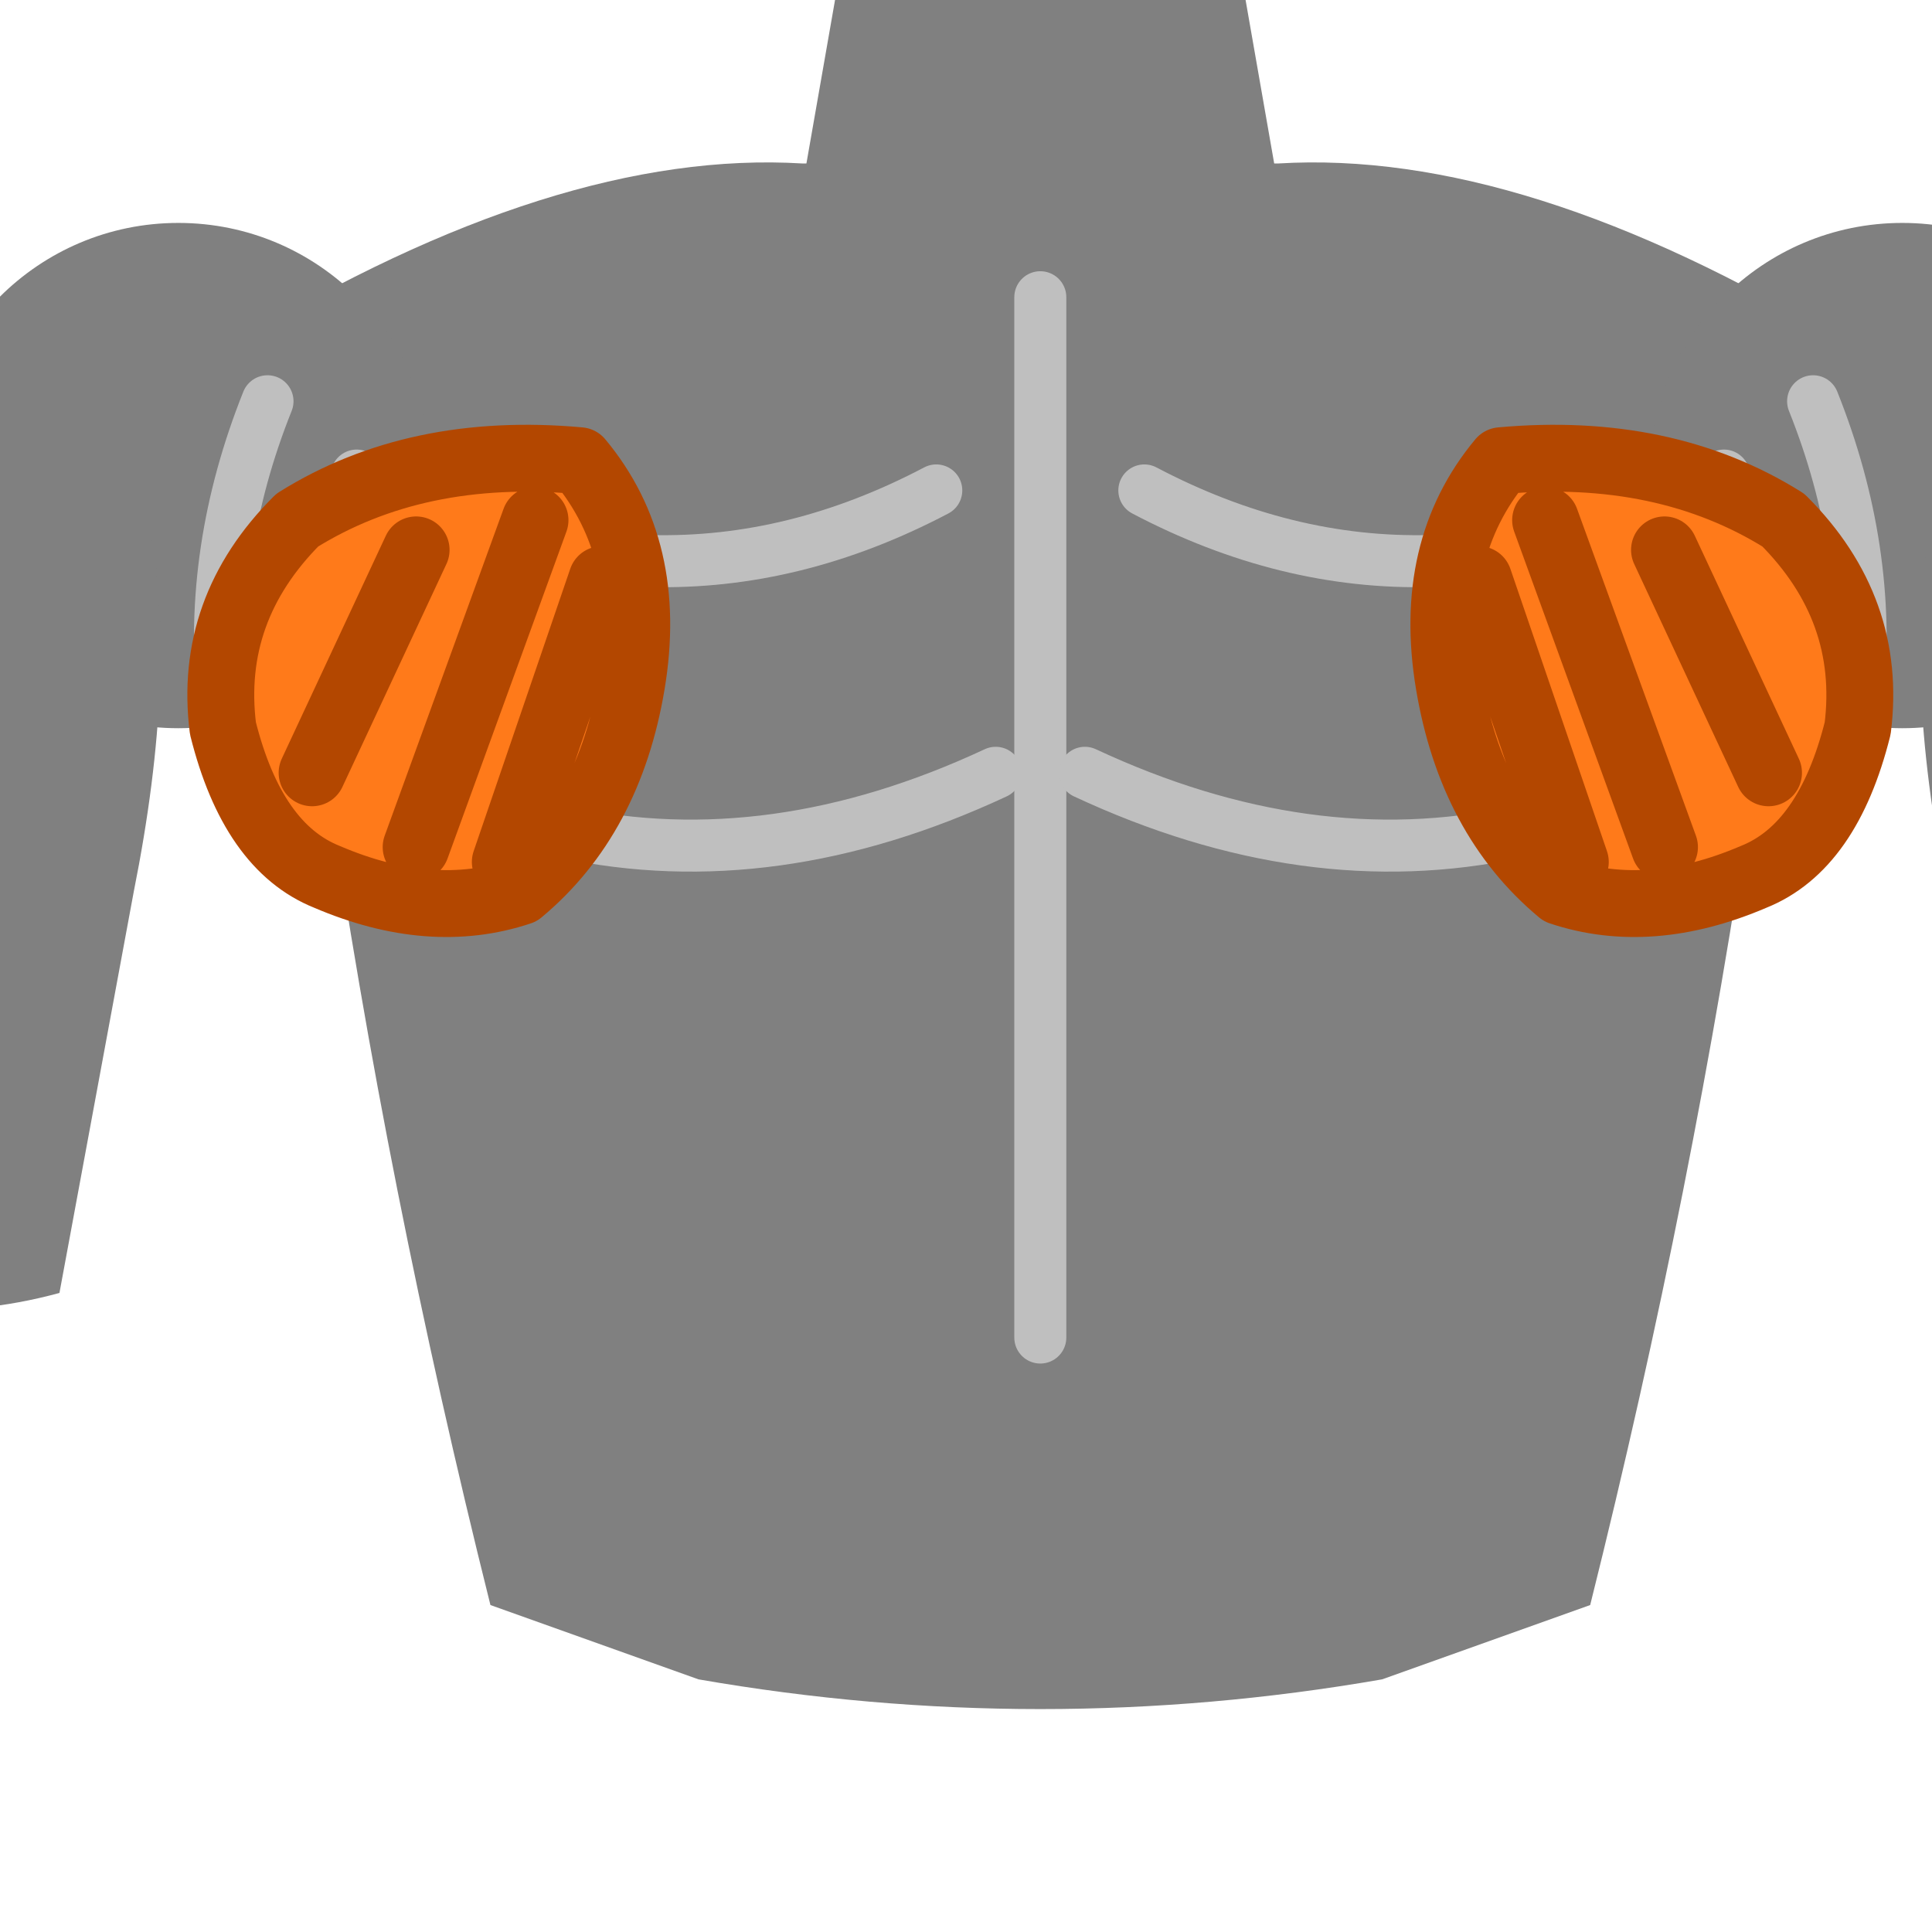
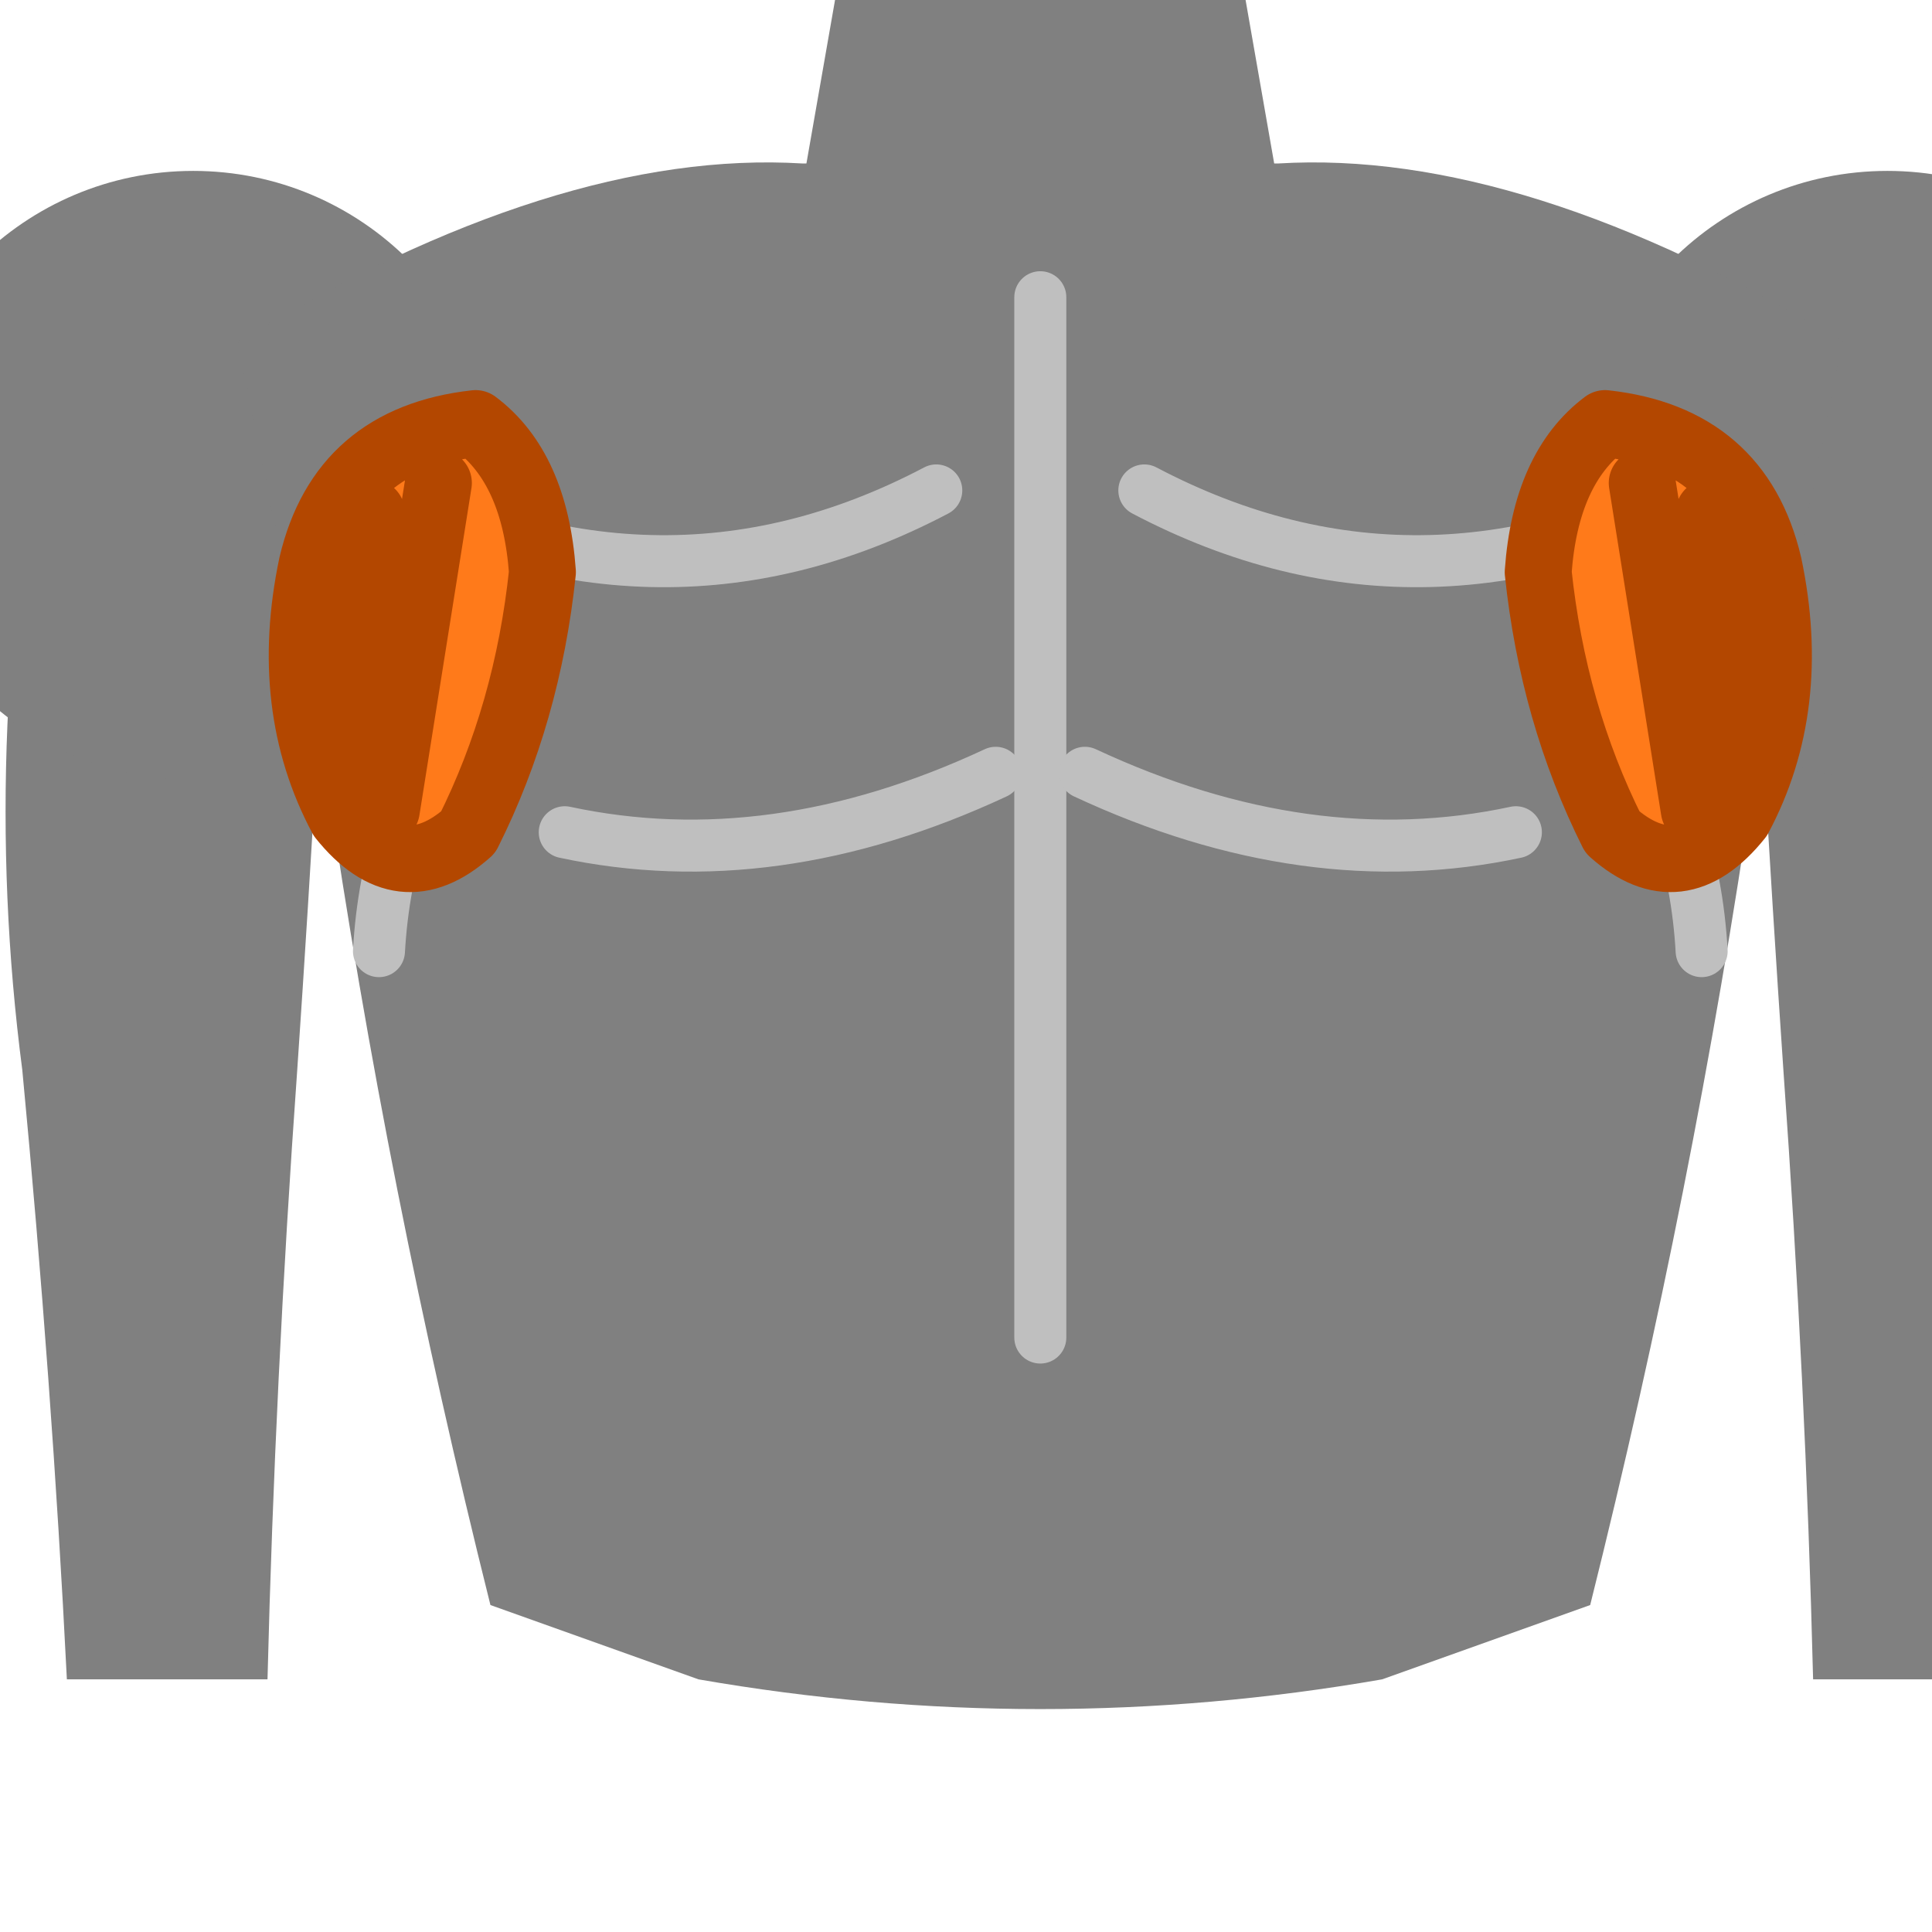
<svg viewBox="10 10 26 26">
  <path fill="#808080" d="M21.5 8.5 L26.5 8.5 L27.2 12.5 L20.8 12.5 Z" />
+   <path fill="#808080" d="M10.7 15 Q9.7 19.8 10.3 24.4 Q10.7 28.6 10.9 32.6 L13.6 32.6 Q13.7 28.6 14 24.4 Q14.3 20 14.5 15.6 Z" />
+   <g transform="translate(48 0) scale(-1 1)">
+     <path fill="#808080" d="M10.7 15 Q9.7 19.8 10.3 24.4 Q10.7 28.6 10.9 32.6 L13.6 32.6 Q13.7 28.6 14 24.4 Q14.3 20 14.5 15.6 Z" />
+   </g>
+   <circle fill="#808080" cx="12.6" cy="16.4" r="4.1" />
+   <circle fill="#808080" cx="35.4" cy="16.4" r="4.1" />
  <path fill="#808080" d="M13.2 14.6 Q17.5 12 20.8 12.2 L27.2 12.2 Q30.5 12 34.8 14.6 L33.6 20.5 Q32.8 26 31.4 31.6 L28.6 32.6 Q24 33.4 19.4 32.6 L16.6 31.6 Q15.2 26 14.4 20.5 Z" />
-   <circle cx="12.4" cy="16.4" r="3.4" fill="#808080" />
-   <circle cx="35.6" cy="16.4" r="3.4" fill="#808080" />
-   <path fill="#808080" d="M9.2 17 Q7.6 18.6 7.2 22 L6.6 27 Q8.6 28 10.8 27.4 L11.8 22 Q12.4 19 12 17 Z" />
-   <g transform="translate(48 0) scale(-1 1)">
-     <path fill="#808080" d="M9.2 17 Q7.6 18.6 7.2 22 L6.6 27 Q8.6 28 10.8 27.4 L11.8 22 Q12.4 19 12 17 Z" />
-   </g>
  <path fill="none" stroke="#bfbfbf" stroke-width="0.7" stroke-linecap="round" d="M24 14 L24 28" />
  <path fill="none" stroke="#bfbfbf" stroke-width="0.7" stroke-linecap="round" d="M14.8 16.4 Q18.8 18.6 22.6 16.6" />
  <path fill="none" stroke="#bfbfbf" stroke-width="0.7" stroke-linecap="round" d="M23.4 20.4 Q20.4 21.8 17.6 21.2" />
-   <path fill="none" stroke="#bfbfbf" stroke-width="0.7" stroke-linecap="round" d="M13.6 15.4 Q12.8 17.4 13 19.4 Q13.4 21.2 14.4 21.9" />
+   <path fill="none" stroke="#bfbfbf" stroke-width="0.7" stroke-linecap="round" d="M16.2 19.4 Q15.2 21 15.1 22.8" />
  <g transform="translate(48 0) scale(-1 1)">
    <path fill="none" stroke="#bfbfbf" stroke-width="0.7" stroke-linecap="round" d="M14.8 16.4 Q18.8 18.6 22.6 16.6" />
    <path fill="none" stroke="#bfbfbf" stroke-width="0.7" stroke-linecap="round" d="M23.4 20.4 Q20.4 21.8 17.6 21.2" />
-     <path fill="none" stroke="#bfbfbf" stroke-width="0.7" stroke-linecap="round" d="M13.6 15.4 Q12.8 17.4 13 19.4 Q13.4 21.2 14.4 21.9" />
+     <path fill="none" stroke="#bfbfbf" stroke-width="0.7" stroke-linecap="round" d="M16.2 19.4 Q15.2 21 15.1 22.8" />
  </g>
-   <path fill="#ff7a1a" d="M17.8 16.2 Q15.6 16 14 17 Q12.8 18.2 13 19.8 Q13.4 21.4 14.4 21.8 Q15.8 22.4 17 22 Q18.2 21 18.5 19.2 Q18.8 17.4 17.8 16.2 Z" />
+   <path fill="#ff7a1a" d="M16.4 15.7 Q14.6 15.9 14.2 17.6 Q13.8 19.5 14.6 21 Q15.4 22 16.3 21.2 Q17.1 19.6 17.3 17.7 Q17.2 16.3 16.4 15.7 Z" />
  <g transform="translate(48 0) scale(-1 1)">
-     <path fill="#ff7a1a" d="M17.8 16.2 Q15.6 16 14 17 Q12.8 18.2 13 19.8 Q13.4 21.4 14.4 21.8 Q15.8 22.4 17 22 Q18.2 21 18.5 19.2 Q18.8 17.4 17.8 16.2 Z" />
+     <path fill="#ff7a1a" d="M16.4 15.7 Q14.6 15.9 14.2 17.6 Q13.8 19.5 14.6 21 Q15.4 22 16.3 21.2 Q17.1 19.6 17.3 17.7 Q17.2 16.3 16.4 15.7 Z" />
  </g>
-   <path fill="none" stroke="#b34700" stroke-width="0.9" stroke-linecap="round" stroke-linejoin="round" d="M17.8 16.2 Q15.6 16 14 17 Q12.8 18.2 13 19.8 Q13.4 21.4 14.4 21.8 Q15.8 22.4 17 22 Q18.2 21 18.5 19.2 Q18.8 17.4 17.8 16.2 Z M17.2 17 L15.6 21.4 M18.1 17.8 L16.8 21.6 M15.6 17.4 L14.2 20.4" />
+   <path fill="none" stroke="#b34700" stroke-width="0.9" stroke-linecap="round" stroke-linejoin="round" d="M16.4 15.7 Q14.6 15.9 14.2 17.6 Q13.8 19.5 14.6 21 Q15.4 22 16.3 21.2 Q17.1 19.6 17.3 17.7 Q17.2 16.3 16.4 15.7 Z M15.9 16.5 L15.2 20.9 M15 16.9 L14.5 20.4" />
  <g transform="translate(48 0) scale(-1 1)">
-     <path fill="none" stroke="#b34700" stroke-width="0.9" stroke-linecap="round" stroke-linejoin="round" d="M17.8 16.2 Q15.6 16 14 17 Q12.8 18.2 13 19.8 Q13.4 21.4 14.4 21.8 Q15.8 22.4 17 22 Q18.2 21 18.5 19.2 Q18.8 17.4 17.8 16.2 Z M17.2 17 L15.6 21.4 M18.1 17.8 L16.8 21.6 M15.6 17.4 L14.2 20.4" />
+     <path fill="none" stroke="#b34700" stroke-width="0.9" stroke-linecap="round" stroke-linejoin="round" d="M16.4 15.7 Q14.6 15.9 14.2 17.6 Q13.8 19.5 14.6 21 Q15.4 22 16.3 21.2 Q17.1 19.6 17.3 17.7 Q17.2 16.3 16.4 15.7 Z M15.9 16.5 L15.2 20.9 M15 16.9 L14.5 20.4" />
  </g>
</svg>
